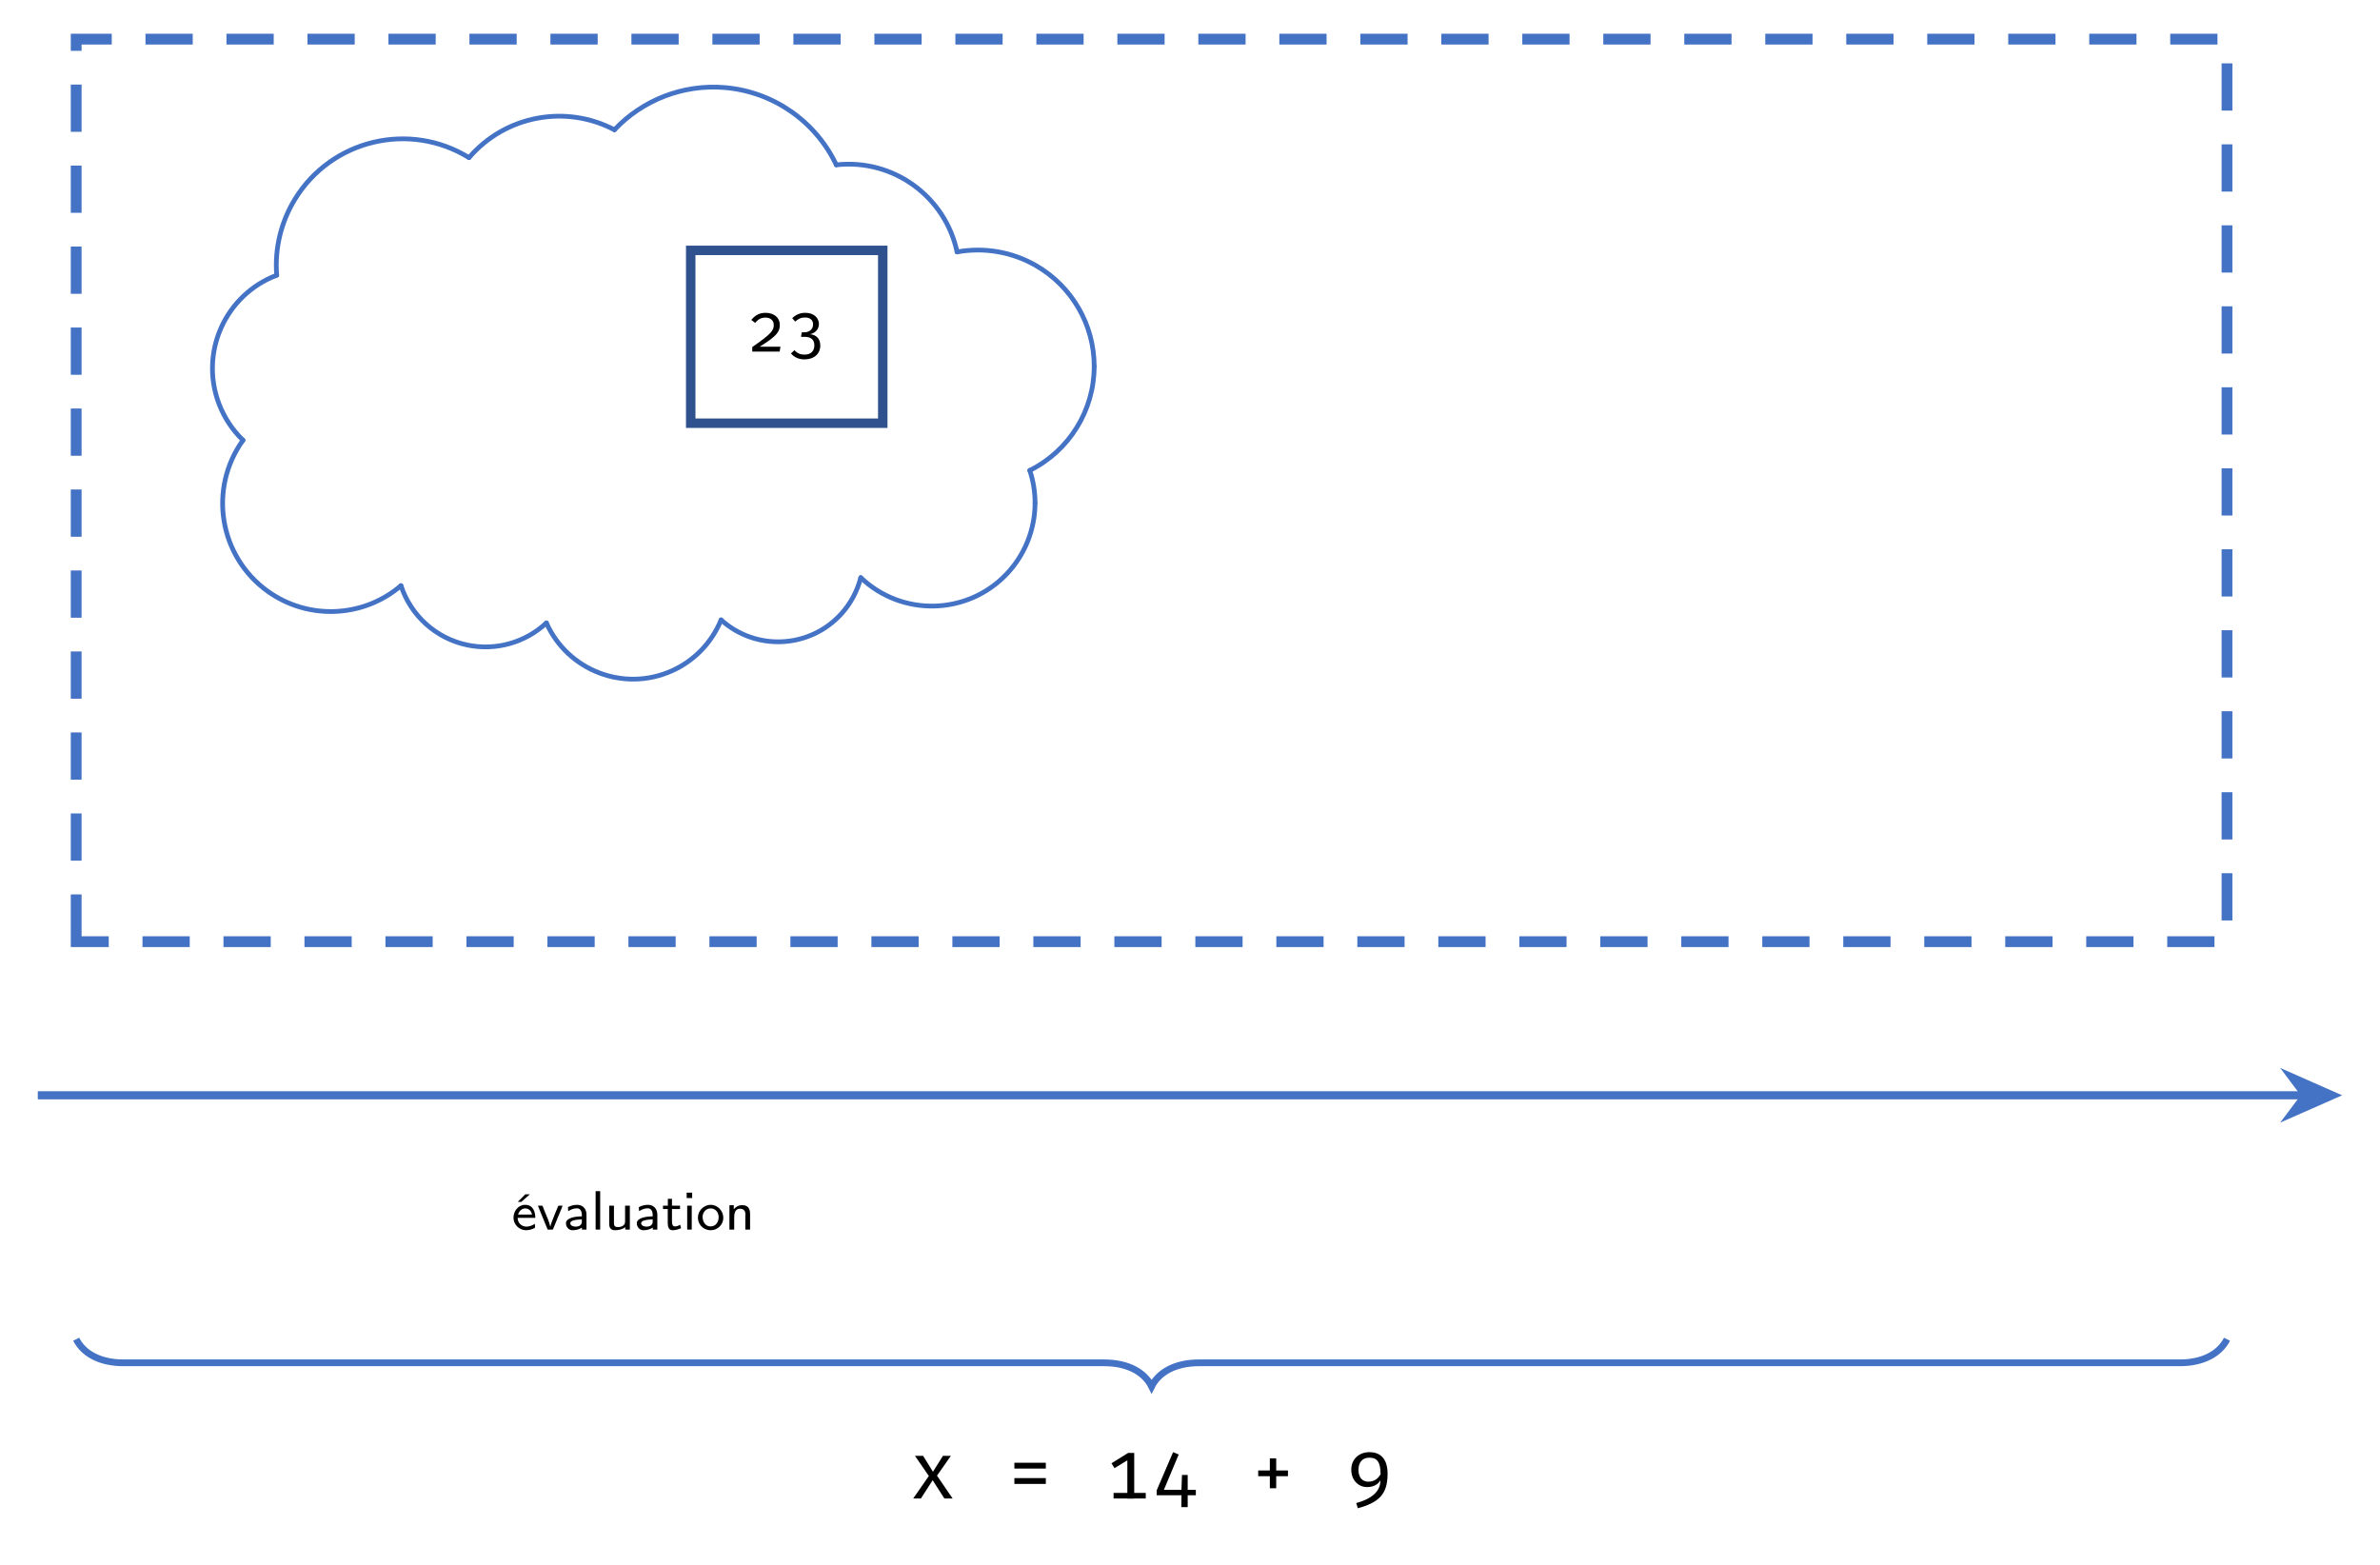
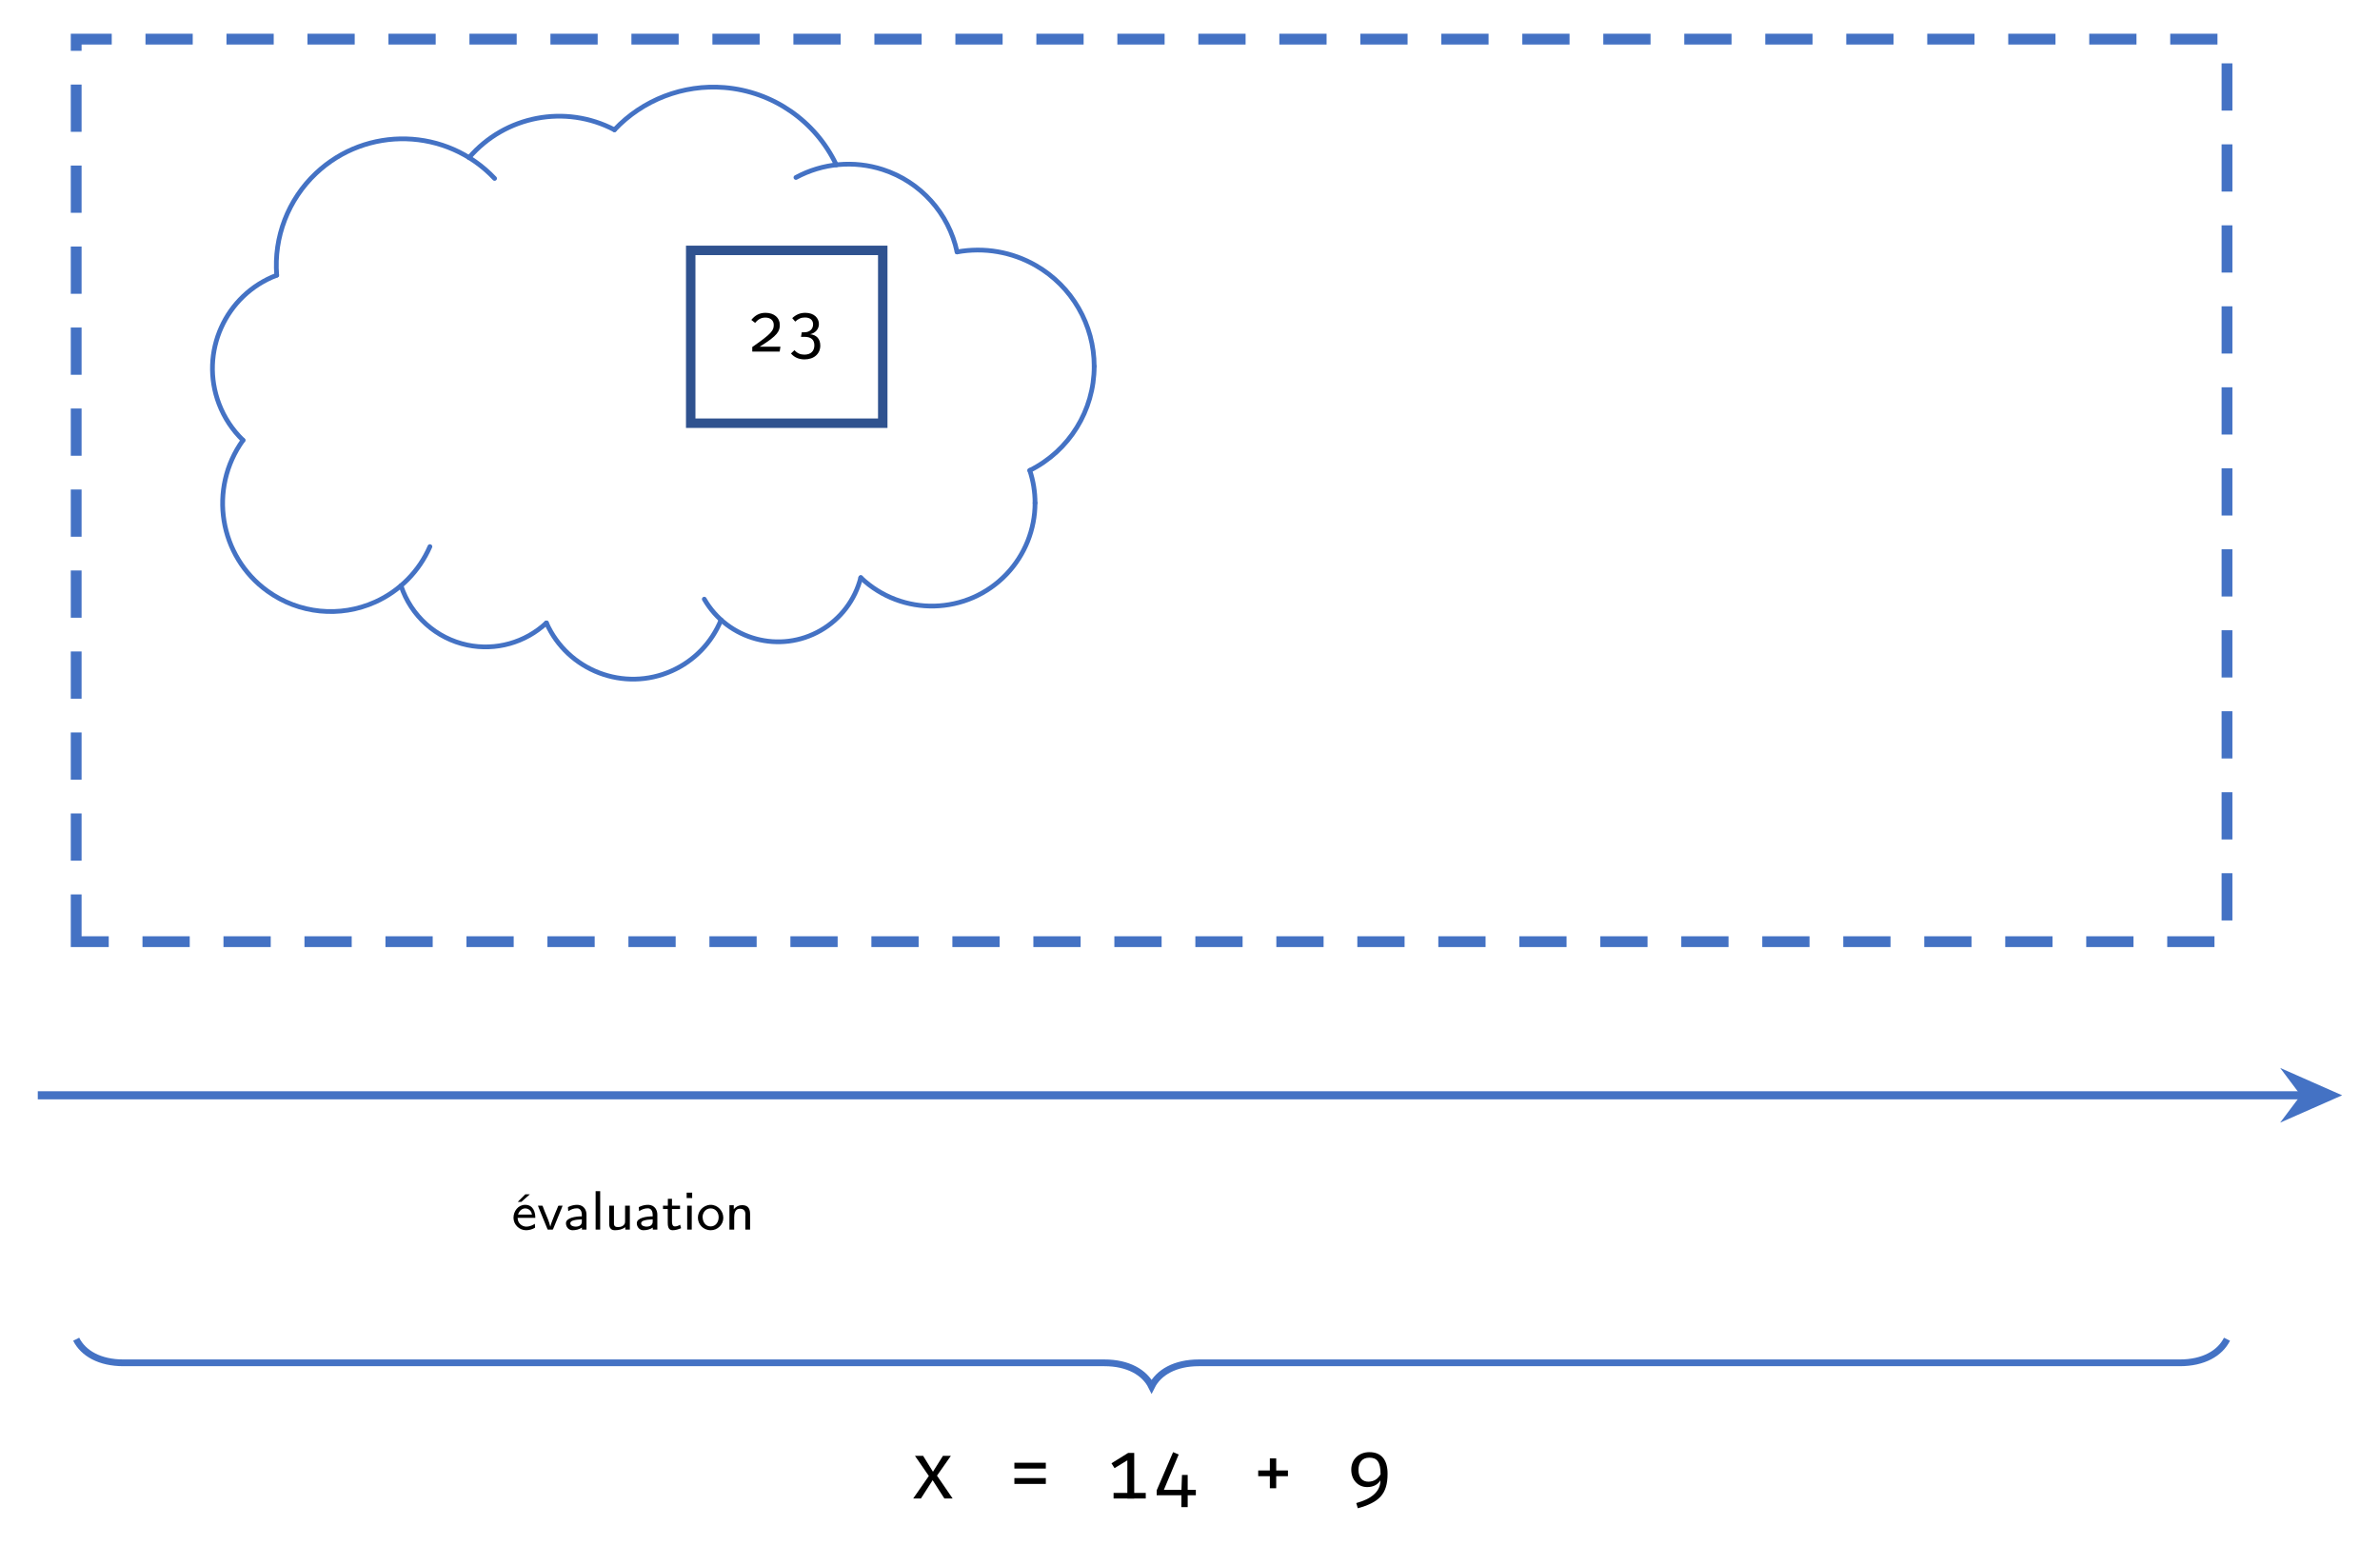
<svg xmlns="http://www.w3.org/2000/svg" xmlns:xlink="http://www.w3.org/1999/xlink" viewBox="0 0 351.315 230.917">
  <defs>
    <g>
      <g id="glyph-0-0">
        <path d="M 1.812 0 L 3.547 -2.703 L 5.281 0 L 6.5 0 L 4.188 -3.375 L 6.234 -6.297 L 5.062 -6.297 L 3.594 -3.953 L 2.141 -6.297 L 0.938 -6.297 L 2.984 -3.328 L 0.672 0 Z M 1.812 0 " />
      </g>
      <g id="glyph-0-1">
        <path d="M 5.906 -5.281 L 1.266 -5.281 L 1.266 -4.422 L 5.906 -4.422 Z M 5.906 -3.016 L 1.266 -3.016 L 1.266 -2.156 L 5.906 -2.156 Z M 5.906 -3.016 " />
      </g>
      <g id="glyph-0-2">
        <path d="M 6.312 -0.828 L 4.609 -0.828 L 4.609 -6.734 L 3.719 -6.734 L 1.25 -5.203 L 1.703 -4.484 L 3.594 -5.641 L 3.594 -0.828 L 1.562 -0.828 L 1.562 0 L 3.594 0 L 3.594 0.016 L 4.609 0.016 L 4.609 0 L 6.312 0 Z M 6.312 -0.828 " />
      </g>
      <g id="glyph-0-3">
        <path d="M 6.531 -1.281 L 5.328 -1.281 L 5.328 -3.484 L 4.484 -3.484 L 4.406 -1.281 L 1.812 -1.281 L 4 -6.5 L 3.172 -6.844 L 0.75 -1.203 L 0.75 -0.484 L 4.406 -0.484 L 4.391 1.266 L 5.328 1.266 L 5.328 -0.484 L 6.531 -0.484 Z M 6.531 -1.281 " />
      </g>
      <g id="glyph-0-4">
        <path d="M 4.047 -5.922 L 3.109 -5.922 L 3.109 -4.141 L 1.391 -4.141 L 1.391 -3.297 L 3.109 -3.297 L 3.109 -1.516 L 4.047 -1.516 L 4.047 -3.297 L 5.781 -3.297 L 5.781 -4.141 L 4.047 -4.141 Z M 4.047 -5.922 " />
      </g>
      <g id="glyph-0-5">
        <path d="M 3.453 -6.844 C 1.969 -6.844 0.781 -5.844 0.781 -4.266 C 0.781 -2.75 1.781 -1.672 3.172 -1.688 C 4.062 -1.703 4.734 -2.078 5.078 -2.688 L 5.078 -2.578 C 5.062 -1.031 3.734 0.078 1.516 0.672 L 1.75 1.438 C 4.828 0.578 6.141 -0.578 6.141 -3.656 C 6.141 -5.625 5.297 -6.844 3.453 -6.844 Z M 3.344 -2.484 C 2.406 -2.469 1.844 -3.109 1.844 -4.234 C 1.844 -5.312 2.391 -6.031 3.453 -6.031 C 4.562 -6.031 5.109 -5.422 5.109 -3.578 C 4.656 -2.828 4.109 -2.516 3.344 -2.484 Z M 3.344 -2.484 " />
      </g>
      <g id="glyph-1-0">
        <path d="M 2.844 -5.719 C 1.953 -5.719 1.312 -5.359 0.75 -4.672 L 1.312 -4.234 C 1.797 -4.812 2.25 -5.016 2.844 -5.016 C 3.562 -5.016 4.062 -4.594 4.062 -3.938 C 4.062 -3.125 3.766 -2.656 0.891 -0.672 L 0.891 0 L 4.938 0 L 5.047 -0.719 L 1.984 -0.719 C 4.719 -2.391 4.953 -3.047 4.953 -3.953 C 4.953 -4.969 4.141 -5.719 2.844 -5.719 Z M 2.844 -5.719 " />
      </g>
      <g id="glyph-1-1">
        <path d="M 2.75 -5.719 C 1.984 -5.719 1.391 -5.469 0.812 -4.938 L 1.25 -4.422 C 1.719 -4.844 2.109 -5.031 2.688 -5.031 C 3.453 -5.031 3.891 -4.641 3.891 -4.016 C 3.891 -3.266 3.328 -2.844 2.578 -2.844 L 2.219 -2.844 L 2.109 -2.172 L 2.625 -2.172 C 3.531 -2.172 4.078 -1.797 4.078 -0.922 C 4.078 -0.078 3.562 0.453 2.609 0.453 C 2.031 0.453 1.562 0.266 1.141 -0.203 L 0.625 0.281 C 1.125 0.875 1.812 1.156 2.625 1.156 C 4.062 1.156 4.953 0.297 4.953 -0.875 C 4.953 -1.922 4.344 -2.469 3.453 -2.562 C 4.172 -2.719 4.75 -3.266 4.75 -4.062 C 4.75 -4.922 4.062 -5.719 2.75 -5.719 Z M 2.75 -5.719 " />
      </g>
      <g id="glyph-2-0">
        <path d="M 3.422 -0.875 C 3.359 -0.844 3.297 -0.781 3.234 -0.75 C 2.922 -0.578 2.547 -0.453 2.172 -0.453 C 1.578 -0.453 0.891 -0.906 0.891 -1.75 L 3.5 -1.75 C 3.5 -2.562 3.219 -3.672 2 -3.672 C 0.969 -3.672 0.281 -2.734 0.281 -1.766 L 0.281 -1.734 C 0.297 -0.734 1.141 0.078 2.141 0.078 C 2.578 0.078 3 -0.047 3.359 -0.234 C 3.422 -0.266 3.469 -0.297 3.469 -0.359 C 3.469 -0.531 3.438 -0.703 3.422 -0.875 Z M 0.953 -2.234 C 1.094 -2.688 1.453 -3.141 2.016 -3.141 C 2.281 -3.141 2.578 -3.016 2.75 -2.812 C 2.906 -2.641 2.969 -2.438 3.016 -2.234 Z M 0.906 -4.109 L 1.438 -4.109 L 2.688 -5.219 L 2.016 -5.219 Z M 0.906 -4.109 " />
      </g>
      <g id="glyph-2-1">
        <path d="M 0.125 -3.547 C 0.156 -3.438 0.203 -3.328 0.25 -3.219 L 1.469 -0.234 C 1.531 -0.109 1.531 0 1.672 0 C 1.703 0 1.734 -0.016 1.766 -0.016 L 2.141 -0.016 C 2.172 -0.016 2.203 0 2.234 0 C 2.375 0 2.391 -0.203 2.453 -0.312 C 2.766 -1.078 3.078 -1.859 3.406 -2.641 L 3.641 -3.219 C 3.688 -3.328 3.734 -3.438 3.766 -3.547 L 3.234 -3.547 C 3.094 -3.547 3.078 -3.422 3.047 -3.328 C 2.766 -2.672 2.5 -2.016 2.25 -1.359 C 2.141 -1.062 2.016 -0.766 1.953 -0.453 C 1.766 -1.234 1.422 -1.984 1.109 -2.734 C 1.047 -2.922 0.969 -3.125 0.891 -3.312 L 0.828 -3.469 C 0.812 -3.516 0.781 -3.547 0.719 -3.547 Z M 0.125 -3.547 " />
      </g>
      <g id="glyph-2-2">
        <path d="M 0.703 -2.734 C 1.125 -3 1.5 -3.156 2 -3.156 C 2.5 -3.156 2.703 -2.672 2.703 -2.234 L 2.703 -1.969 C 1.844 -1.969 0.359 -1.781 0.359 -0.953 C 0.359 -0.422 0.75 0.078 1.328 0.078 C 1.812 0.078 2.312 -0.031 2.719 -0.312 L 2.719 -0.016 L 3.391 -0.016 L 3.391 -2.234 C 3.391 -2.875 3.031 -3.609 2.109 -3.672 L 2.016 -3.672 C 1.594 -3.672 1.203 -3.578 0.812 -3.406 C 0.75 -3.375 0.656 -3.344 0.656 -3.266 C 0.656 -3.094 0.688 -2.906 0.703 -2.734 Z M 2.703 -1.531 L 2.703 -1.172 C 2.703 -0.719 2.359 -0.453 1.781 -0.453 C 1.5 -0.453 1 -0.562 1 -0.953 C 1 -1.344 1.688 -1.422 1.953 -1.469 C 2.203 -1.5 2.453 -1.516 2.703 -1.531 Z M 2.703 -1.531 " />
      </g>
      <g id="glyph-2-3">
        <path d="M 0.672 -5.688 L 0.672 -0.016 L 1.344 -0.016 L 1.344 -5.688 Z M 0.672 -5.688 " />
      </g>
      <g id="glyph-2-4">
        <path d="M 0.656 -3.547 L 0.656 -0.906 C 0.656 -0.625 0.688 -0.344 0.875 -0.156 C 1.031 0.031 1.281 0.078 1.516 0.078 C 2.047 0.078 2.609 -0.047 3.031 -0.375 L 3.031 -0.016 L 3.703 -0.016 L 3.703 -3.547 L 3 -3.547 L 3 -1.328 C 3 -1.156 3 -1 2.922 -0.844 C 2.734 -0.516 2.359 -0.391 2.016 -0.391 L 1.984 -0.391 C 1.719 -0.391 1.359 -0.406 1.359 -0.906 L 1.359 -3.547 Z M 0.656 -3.547 " />
      </g>
      <g id="glyph-2-5">
        <path d="M 0.875 -4.562 L 0.875 -3.547 L 0.156 -3.547 L 0.156 -3.047 L 0.859 -3.047 L 0.859 -1.078 C 0.859 -0.641 0.891 0.078 1.562 0.078 C 2.016 0.078 2.422 -0.047 2.828 -0.219 L 2.688 -0.734 C 2.422 -0.578 2.203 -0.484 1.906 -0.484 C 1.516 -0.484 1.484 -0.953 1.484 -1.219 L 1.484 -3.047 L 2.672 -3.047 L 2.672 -3.547 L 1.484 -3.547 L 1.484 -4.562 Z M 0.875 -4.562 " />
      </g>
      <g id="glyph-2-6">
        <path d="M 0.672 -3.547 L 0.672 -0.016 L 1.344 -0.016 L 1.344 -3.547 Z M 0.594 -5.469 L 0.594 -4.672 L 1.406 -4.672 L 1.406 -5.469 Z M 0.594 -5.469 " />
      </g>
      <g id="glyph-2-7">
        <path d="M 1.984 -3.672 C 1.016 -3.562 0.234 -2.781 0.234 -1.766 C 0.234 -0.828 0.984 0.078 2.141 0.078 C 3.109 0.078 3.984 -0.719 3.984 -1.75 C 3.984 -2.734 3.203 -3.672 2.109 -3.672 C 2.062 -3.672 2.031 -3.672 1.984 -3.672 Z M 0.938 -1.719 C 0.922 -1.766 0.922 -1.812 0.922 -1.859 C 0.922 -2.531 1.391 -3.141 2.109 -3.141 C 2.844 -3.141 3.297 -2.547 3.297 -1.844 C 3.297 -1.125 2.859 -0.484 2.109 -0.484 C 1.453 -0.484 1.016 -0.984 0.938 -1.719 Z M 0.938 -1.719 " />
      </g>
      <g id="glyph-2-8">
        <path d="M 1.297 -3.031 L 1.297 -3.609 L 0.656 -3.609 L 0.656 -0.016 L 1.359 -0.016 L 1.359 -1.812 C 1.359 -2.312 1.453 -3.094 2.188 -3.094 C 2.656 -3.094 3.016 -2.891 3.016 -2.266 C 3.016 -2.156 3 -2.047 3 -1.953 L 3 -0.016 L 3.703 -0.016 L 3.703 -1.875 C 3.703 -2.016 3.703 -2.156 3.703 -2.297 C 3.703 -2.938 3.531 -3.625 2.531 -3.625 C 2.031 -3.625 1.656 -3.422 1.297 -3.031 Z M 1.297 -3.031 " />
      </g>
    </g>
    <clipPath id="clip-0">
      <path clip-rule="nonzero" d="M 321 142 L 351.316 142 L 351.316 182 L 321 182 Z M 321 142 " />
    </clipPath>
  </defs>
  <path fill="none" stroke-width="1.594" stroke-linecap="butt" stroke-linejoin="miter" stroke="rgb(26.668%,44.707%,76.862%)" stroke-opacity="1" stroke-dasharray="6.974 4.981" stroke-miterlimit="10" d="M -82.207 -79.371 L -82.207 53.86 L 235.277 53.86 L 235.277 -79.371 Z M -82.207 -79.371 " transform="matrix(1,0,0,-1,93.453,59.637)" />
  <path fill="none" stroke-width="1.196" stroke-linecap="butt" stroke-linejoin="miter" stroke="rgb(26.668%,44.707%,76.862%)" stroke-opacity="1" stroke-miterlimit="10" d="M -87.875 -102.05 L 246.609 -102.05 " transform="matrix(1,0,0,-1,93.453,59.637)" />
  <path fill-rule="nonzero" fill="rgb(26.668%,44.707%,76.862%)" fill-opacity="1" d="M 344.25 161.688 L 338.43 159.117 L 340.359 161.688 L 338.43 164.254 Z M 344.25 161.688 " />
  <g clip-path="url(#clip-0)">
    <path fill="none" stroke-width="1.196" stroke-linecap="butt" stroke-linejoin="miter" stroke="rgb(26.668%,44.707%,76.862%)" stroke-opacity="1" stroke-miterlimit="10" d="M 7.582 -0.002 L 1.761 2.568 L 3.691 -0.002 L 1.761 -2.568 Z M 7.582 -0.002 " transform="matrix(1,0,0,-1,336.6685,161.6857)" />
  </g>
  <path fill="none" stroke-width="0.996" stroke-linecap="butt" stroke-linejoin="miter" stroke="rgb(26.668%,44.707%,76.862%)" stroke-opacity="1" stroke-miterlimit="10" d="M -82.207 -138.058 C -81.16 -140.148 -78.719 -141.543 -75.23 -141.543 L 69.563 -141.543 C 73.051 -141.543 75.492 -142.937 76.535 -145.031 C 77.582 -142.937 80.024 -141.543 83.512 -141.543 L 228.305 -141.543 C 231.793 -141.543 234.231 -140.148 235.277 -138.058 " transform="matrix(1,0,0,-1,93.453,59.637)" />
  <g fill="rgb(0%,0%,0%)" fill-opacity="1">
    <use xlink:href="#glyph-0-0" x="134.123" y="221.211" />
  </g>
  <g fill="rgb(0%,0%,0%)" fill-opacity="1">
    <use xlink:href="#glyph-0-1" x="148.469" y="221.211" />
  </g>
  <g fill="rgb(0%,0%,0%)" fill-opacity="1">
    <use xlink:href="#glyph-0-2" x="162.815" y="221.211" />
    <use xlink:href="#glyph-0-3" x="169.989" y="221.211" />
  </g>
  <g fill="rgb(0%,0%,0%)" fill-opacity="1">
    <use xlink:href="#glyph-0-4" x="184.335" y="221.211" />
  </g>
  <g fill="rgb(0%,0%,0%)" fill-opacity="1">
    <use xlink:href="#glyph-0-5" x="198.681" y="221.211" />
  </g>
  <path fill="none" stroke-width="0.697" stroke-linecap="round" stroke-linejoin="miter" stroke="rgb(26.668%,44.707%,76.862%)" stroke-opacity="1" stroke-miterlimit="10" d="M 68.063 5.559 C 68.063 11.692 64.789 17.36 59.477 20.426 C 55.953 22.461 51.82 23.176 47.82 22.446 " transform="matrix(1,0,0,-1,93.453,59.637)" />
  <path fill="none" stroke-width="0.697" stroke-linecap="round" stroke-linejoin="miter" stroke="rgb(26.668%,44.707%,76.862%)" stroke-opacity="1" stroke-miterlimit="10" d="M 58.555 -9.804 C 64.379 -6.902 68.063 -0.953 68.063 5.559 " transform="matrix(1,0,0,-1,93.453,59.637)" />
-   <path fill="none" stroke-width="0.697" stroke-linecap="round" stroke-linejoin="miter" stroke="rgb(26.668%,44.707%,76.862%)" stroke-opacity="1" stroke-miterlimit="10" d="M 47.82 22.446 C 46.07 30.676 38.359 36.235 29.996 35.301 " transform="matrix(1,0,0,-1,93.453,59.637)" />
+   <path fill="none" stroke-width="0.697" stroke-linecap="round" stroke-linejoin="miter" stroke="rgb(26.668%,44.707%,76.862%)" stroke-opacity="1" stroke-miterlimit="10" d="M 47.82 22.446 C 46.602 28.164 42.426 32.801 36.863 34.606 C 32.609 35.985 27.969 35.563 24.035 33.438 " transform="matrix(1,0,0,-1,93.453,59.637)" />
  <path fill="none" stroke-width="0.697" stroke-linecap="round" stroke-linejoin="miter" stroke="rgb(26.668%,44.707%,76.862%)" stroke-opacity="1" stroke-miterlimit="10" d="M 29.992 35.305 C 26.918 41.782 20.621 46.133 13.473 46.715 C 7.399 47.207 1.426 44.91 -2.754 40.477 " transform="matrix(1,0,0,-1,93.453,59.637)" />
  <path fill="none" stroke-width="0.697" stroke-linecap="round" stroke-linejoin="miter" stroke="rgb(26.668%,44.707%,76.862%)" stroke-opacity="1" stroke-miterlimit="10" d="M -2.754 40.477 C -9.992 44.274 -18.894 42.571 -24.219 36.367 " transform="matrix(1,0,0,-1,93.453,59.637)" />
-   <path fill="none" stroke-width="0.697" stroke-linecap="round" stroke-linejoin="miter" stroke="rgb(26.668%,44.707%,76.862%)" stroke-opacity="1" stroke-miterlimit="10" d="M -24.223 36.367 C -32.996 41.774 -44.492 39.043 -49.894 30.266 C -51.969 26.899 -52.922 22.953 -52.609 19.012 " transform="matrix(1,0,0,-1,93.453,59.637)" />
+   <path fill="none" stroke-width="0.697" stroke-linecap="round" stroke-linejoin="miter" stroke="rgb(26.668%,44.707%,76.862%)" stroke-opacity="1" stroke-miterlimit="10" d="M -20.445 33.297 C -27.519 40.789 -39.332 41.125 -46.82 34.047 C -50.926 30.168 -53.055 24.641 -52.609 19.012 " transform="matrix(1,0,0,-1,93.453,59.637)" />
  <path fill="none" stroke-width="0.697" stroke-linecap="round" stroke-linejoin="miter" stroke="rgb(26.668%,44.707%,76.862%)" stroke-opacity="1" stroke-miterlimit="10" d="M -52.605 19.008 C -60.203 16.117 -64.019 7.614 -61.125 0.016 C -60.355 -2.011 -59.144 -3.843 -57.582 -5.347 " transform="matrix(1,0,0,-1,93.453,59.637)" />
-   <path fill="none" stroke-width="0.697" stroke-linecap="round" stroke-linejoin="miter" stroke="rgb(26.668%,44.707%,76.862%)" stroke-opacity="1" stroke-miterlimit="10" d="M -57.582 -5.347 C -62.734 -12.504 -61.109 -22.48 -53.953 -27.633 C -47.988 -31.925 -39.859 -31.593 -34.266 -26.82 " transform="matrix(1,0,0,-1,93.453,59.637)" />
+   <path fill="none" stroke-width="0.697" stroke-linecap="round" stroke-linejoin="miter" stroke="rgb(26.668%,44.707%,76.862%)" stroke-opacity="1" stroke-miterlimit="10" d="M -57.582 -5.347 C -62.734 -12.504 -61.109 -22.48 -53.953 -27.633 C -49.324 -30.965 -43.269 -31.574 -38.07 -29.23 C -34.453 -27.605 -31.574 -24.683 -29.992 -21.05 " transform="matrix(1,0,0,-1,93.453,59.637)" />
  <path fill="none" stroke-width="0.697" stroke-linecap="round" stroke-linejoin="miter" stroke="rgb(26.668%,44.707%,76.862%)" stroke-opacity="1" stroke-miterlimit="10" d="M -34.262 -26.82 C -32.797 -31.281 -29.058 -34.621 -24.465 -35.582 C -20.277 -36.457 -15.922 -35.238 -12.797 -32.316 " transform="matrix(1,0,0,-1,93.453,59.637)" />
  <path fill="none" stroke-width="0.697" stroke-linecap="round" stroke-linejoin="miter" stroke="rgb(26.668%,44.707%,76.862%)" stroke-opacity="1" stroke-miterlimit="10" d="M -12.797 -32.32 C -9.637 -39.386 -1.351 -42.554 5.715 -39.394 C 9.02 -37.922 11.625 -35.222 12.985 -31.871 " transform="matrix(1,0,0,-1,93.453,59.637)" />
-   <path fill="none" stroke-width="0.697" stroke-linecap="round" stroke-linejoin="miter" stroke="rgb(26.668%,44.707%,76.862%)" stroke-opacity="1" stroke-miterlimit="10" d="M 12.985 -31.871 C 18.152 -36.523 26.113 -36.109 30.766 -30.941 C 32.125 -29.429 33.102 -27.605 33.606 -25.633 " transform="matrix(1,0,0,-1,93.453,59.637)" />
+   <path fill="none" stroke-width="0.697" stroke-linecap="round" stroke-linejoin="miter" stroke="rgb(26.668%,44.707%,76.862%)" stroke-opacity="1" stroke-miterlimit="10" d="M 10.508 -28.808 C 13.985 -34.832 21.684 -36.894 27.703 -33.418 C 30.641 -31.726 32.77 -28.918 33.606 -25.633 " transform="matrix(1,0,0,-1,93.453,59.637)" />
  <path fill="none" stroke-width="0.697" stroke-linecap="round" stroke-linejoin="miter" stroke="rgb(26.668%,44.707%,76.862%)" stroke-opacity="1" stroke-miterlimit="10" d="M 59.332 -14.609 C 59.332 -12.976 59.07 -11.355 58.555 -9.804 " transform="matrix(1,0,0,-1,93.453,59.637)" />
  <path fill="none" stroke-width="0.697" stroke-linecap="round" stroke-linejoin="miter" stroke="rgb(26.668%,44.707%,76.862%)" stroke-opacity="1" stroke-miterlimit="10" d="M 33.609 -25.636 C 39.699 -31.433 49.34 -31.195 55.137 -25.101 C 57.828 -22.273 59.332 -18.511 59.332 -14.605 " transform="matrix(1,0,0,-1,93.453,59.637)" />
  <path fill-rule="nonzero" fill="rgb(100%,100%,100%)" fill-opacity="1" stroke-width="1.395" stroke-linecap="butt" stroke-linejoin="miter" stroke="rgb(18.43%,32.158%,56.078%)" stroke-opacity="1" stroke-miterlimit="10" d="M 8.504 -2.836 L 36.852 -2.836 L 36.852 22.676 L 8.504 22.676 Z M 8.504 -2.836 " transform="matrix(1,0,0,-1,93.453,59.637)" />
  <g fill="rgb(0%,0%,0%)" fill-opacity="1">
    <use xlink:href="#glyph-1-0" x="110.153" y="51.897" />
    <use xlink:href="#glyph-1-1" x="116.131" y="51.897" />
  </g>
  <g fill="rgb(0%,0%,0%)" fill-opacity="1">
    <use xlink:href="#glyph-2-0" x="75.518" y="181.527" />
    <use xlink:href="#glyph-2-1" x="79.281" y="181.527" />
    <use xlink:href="#glyph-2-2" x="83.182" y="181.527" />
    <use xlink:href="#glyph-2-3" x="87.249" y="181.527" />
    <use xlink:href="#glyph-2-4" x="89.269" y="181.527" />
    <use xlink:href="#glyph-2-2" x="93.64" y="181.527" />
    <use xlink:href="#glyph-2-5" x="97.708" y="181.527" />
    <use xlink:href="#glyph-2-6" x="100.765" y="181.527" />
    <use xlink:href="#glyph-2-7" x="102.785" y="181.527" />
    <use xlink:href="#glyph-2-8" x="107.017" y="181.527" />
  </g>
</svg>
